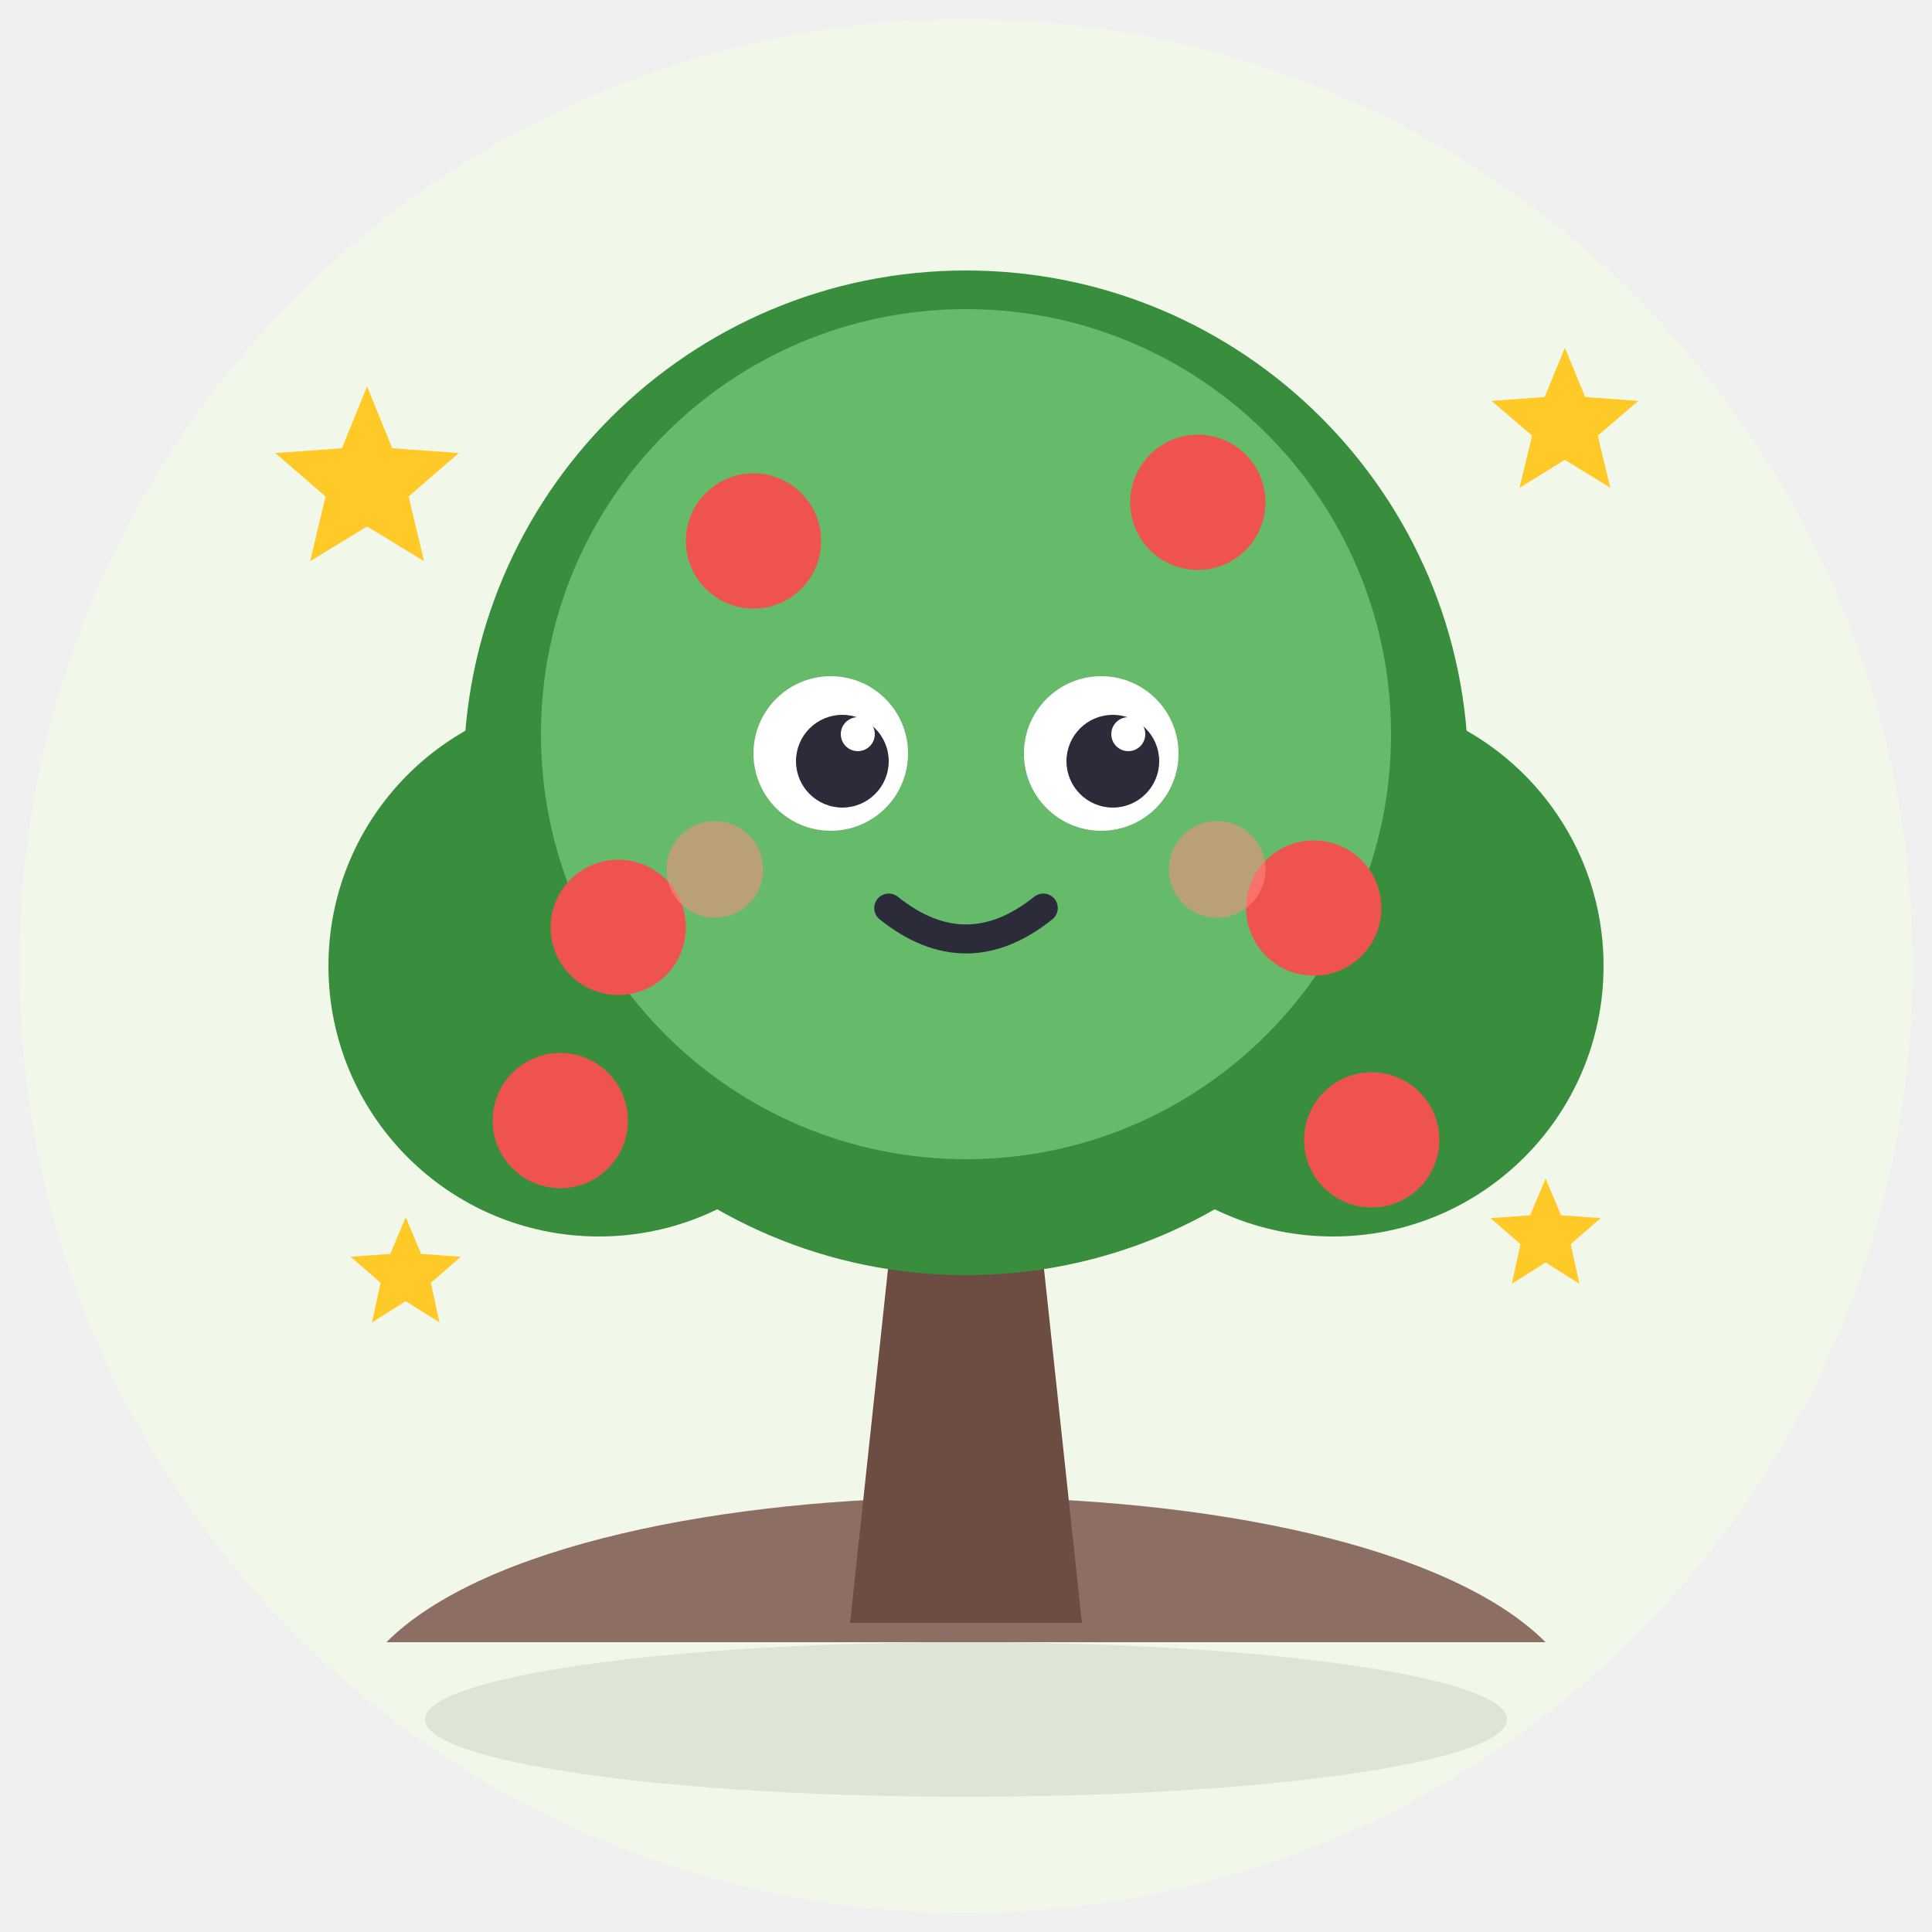
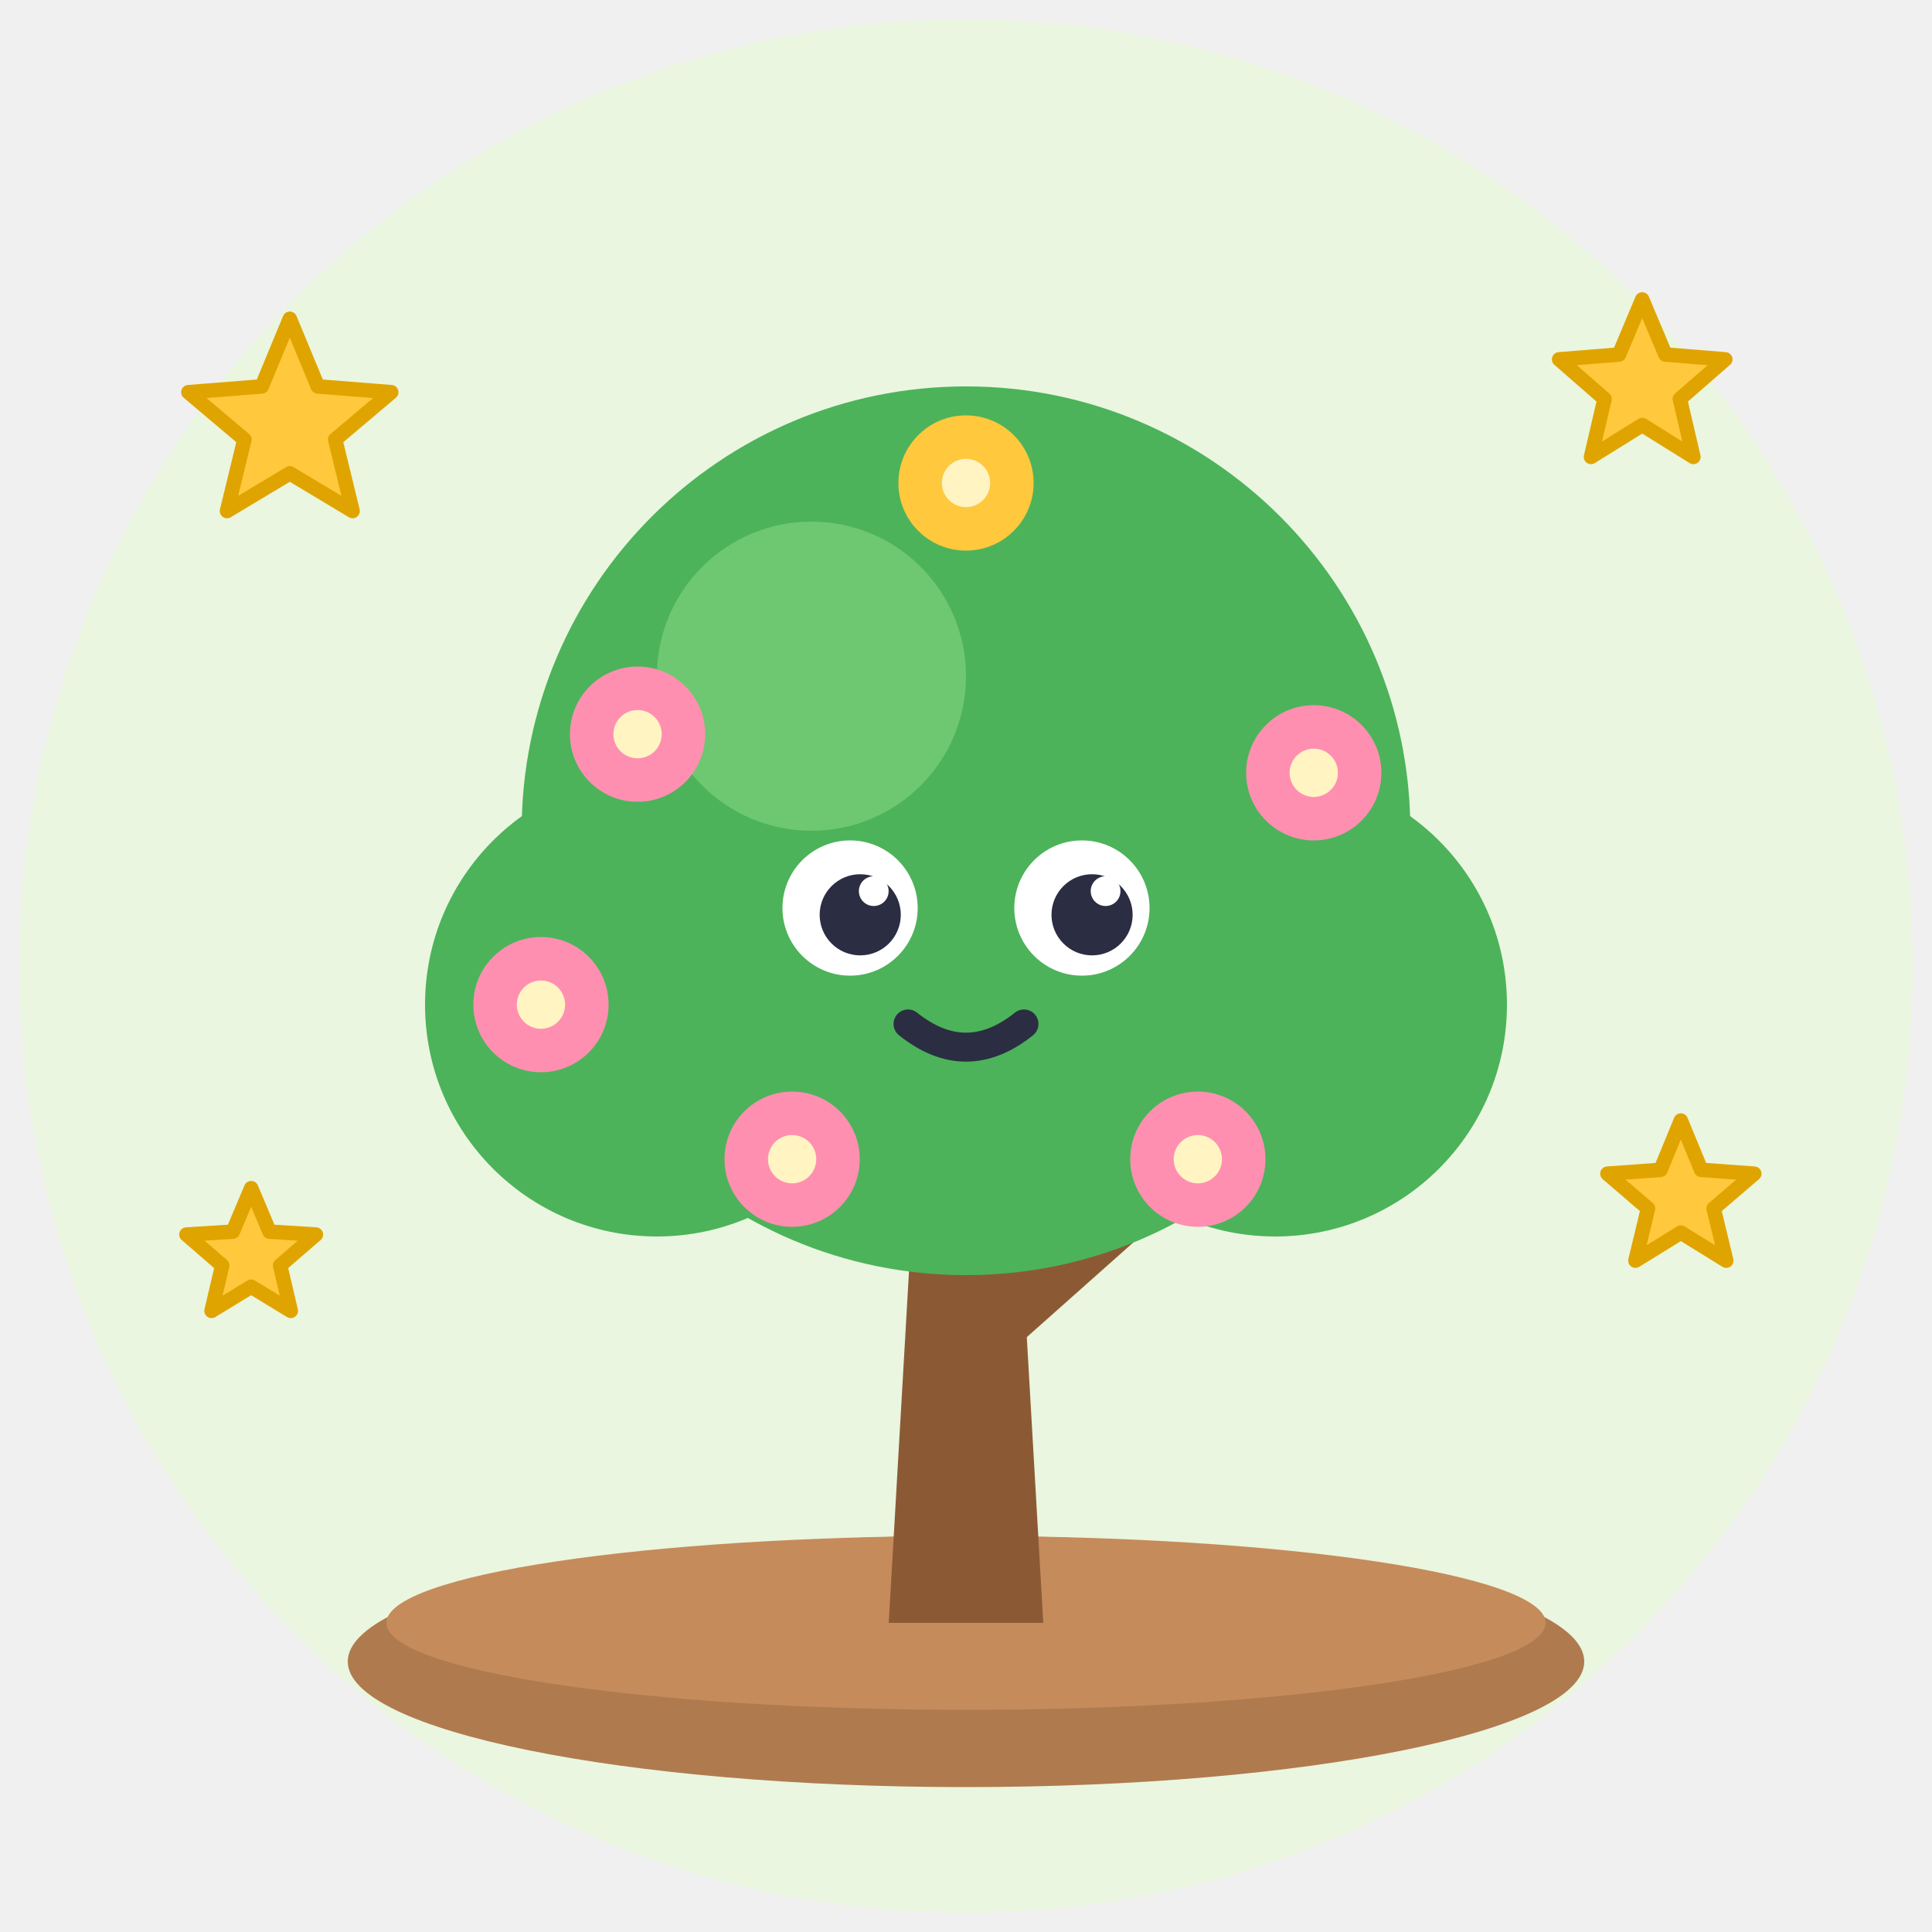
- <svg xmlns="http://www.w3.org/2000/svg" viewBox="0 0 200 200" role="img" aria-label="Tohum: Meyveli ağaç">
-   <circle cx="100" cy="100" r="98" fill="#f1f8e9" />
-   <ellipse cx="100" cy="178" rx="56" ry="8" fill="#000" opacity=".08" />
-   <polygon points="38.0,40.0 40.6,46.4 47.5,46.9 42.3,51.4 43.9,58.1 38.0,54.5 32.1,58.1 33.7,51.4 28.5,46.9 35.4,46.4" fill="#ffca28" />
-   <polygon points="162.0,36.0 164.1,41.1 169.6,41.5 165.4,45.1 166.7,50.5 162.0,47.6 157.3,50.5 158.6,45.1 154.4,41.5 159.9,41.1" fill="#ffca28" />
-   <polygon points="160.0,122.0 161.6,125.8 165.7,126.1 162.6,128.8 163.5,132.9 160.0,130.7 156.5,132.9 157.4,128.8 154.3,126.1 158.4,125.8" fill="#ffca28" />
-   <polygon points="42.0,126.0 43.6,129.8 47.7,130.1 44.6,132.8 45.5,136.9 42.0,134.7 38.5,136.9 39.4,132.8 36.3,130.1 40.4,129.8" fill="#ffca28" />
-   <path d="M40 170 C60 150 140 150 160 170Z" fill="#8d6e63" />
-   <path d="M88 168 L94 112 L106 112 L112 168Z" fill="#6d4c41" />
-   <circle cx="100" cy="80" r="52" fill="#388e3c" />
-   <circle cx="62" cy="100" r="28" fill="#388e3c" />
-   <circle cx="138" cy="100" r="28" fill="#388e3c" />
-   <circle cx="100" cy="76" r="44" fill="#66bb6a" />
-   <circle cx="64" cy="96" r="7" fill="#ef5350" />
-   <circle cx="136" cy="94" r="7" fill="#ef5350" />
-   <circle cx="78" cy="56" r="7" fill="#ef5350" />
-   <circle cx="124" cy="52" r="7" fill="#ef5350" />
-   <circle cx="58" cy="116" r="7" fill="#ef5350" />
-   <circle cx="142" cy="118" r="7" fill="#ef5350" />
-   <circle cx="86" cy="78" r="8" fill="#fff" />
-   <circle cx="87.2" cy="78.8" r="4.8" fill="#2b2b3a" />
-   <circle cx="88.8" cy="76" r="1.76" fill="#fff" />
-   <circle cx="114" cy="78" r="8" fill="#fff" />
-   <circle cx="115.2" cy="78.8" r="4.8" fill="#2b2b3a" />
-   <circle cx="116.8" cy="76" r="1.76" fill="#fff" />
-   <path d="M92 94 Q100 100.4 108 94" fill="none" stroke="#2b2b3a" stroke-width="3" stroke-linecap="round" />
-   <circle cx="74" cy="90" r="5" fill="#ff8a80" opacity=".55" />
-   <circle cx="126" cy="90" r="5" fill="#ff8a80" opacity=".55" />
+ <svg xmlns="http://www.w3.org/2000/svg" viewBox="0 0 200 200" role="img" aria-label="Tohum: Çiçekli ağaç">
+   <circle cx="100" cy="100" r="98" fill="#eaf6df" />
+   <ellipse cx="100" cy="172" rx="64" ry="13" fill="#b07a4f" />
+   <ellipse cx="100" cy="168" rx="60" ry="9" fill="#c68b5b" />
+   <path d="M92 168 L95 116 L105 116 L108 168Z" fill="#8b5a35" />
+   <path d="M100 140 L118 124" stroke="#8b5a35" stroke-width="6" stroke-linecap="round" />
+   <circle cx="100" cy="86" r="46" fill="#4cb35a" />
+   <circle cx="68" cy="104" r="24" fill="#4cb35a" />
+   <circle cx="132" cy="104" r="24" fill="#4cb35a" />
+   <circle cx="84" cy="70" r="16" fill="#7cd17a" opacity=".7" />
+   <circle cx="88" cy="94" r="7" fill="#fff" />
+   <circle cx="89.05" cy="94.7" r="4.2" fill="#2b2d42" />
+   <circle cx="90.45" cy="92.25" r="1.54" fill="#fff" />
+   <circle cx="112" cy="94" r="7" fill="#fff" />
+   <circle cx="113.05" cy="94.7" r="4.2" fill="#2b2d42" />
+   <circle cx="114.45" cy="92.25" r="1.54" fill="#fff" />
+   <path d="M94 106 Q100 110.8 106 106" fill="none" stroke="#2b2d42" stroke-width="3" stroke-linecap="round" />
+   <circle cx="66" cy="76" r="7" fill="#ff8fb1" />
+   <circle cx="66" cy="76" r="2.5" fill="#fff4c2" />
+   <circle cx="136" cy="80" r="7" fill="#ff8fb1" />
+   <circle cx="136" cy="80" r="2.5" fill="#fff4c2" />
+   <circle cx="82" cy="120" r="7" fill="#ff8fb1" />
+   <circle cx="82" cy="120" r="2.5" fill="#fff4c2" />
+   <circle cx="124" cy="120" r="7" fill="#ff8fb1" />
+   <circle cx="124" cy="120" r="2.5" fill="#fff4c2" />
+   <circle cx="100" cy="50" r="7" fill="#ffc83d" />
+   <circle cx="100" cy="50" r="2.5" fill="#fff4c2" />
+   <circle cx="56" cy="104" r="7" fill="#ff8fb1" />
+   <circle cx="56" cy="104" r="2.5" fill="#fff4c2" />
+   <polygon points="30.0,33.0 32.9,40.0 40.5,40.6 34.7,45.5 36.5,52.9 30.0,49.0 23.5,52.9 25.3,45.5 19.5,40.6 27.1,40.0" fill="#ffc83d" stroke="#e0a400" stroke-width="1.5" stroke-linejoin="round" />
+   <polygon points="170.0,31.0 172.4,36.7 178.6,37.2 173.9,41.3 175.3,47.3 170.0,44.0 164.7,47.3 166.1,41.3 161.4,37.2 167.6,36.7" fill="#ffc83d" stroke="#e0a400" stroke-width="1.5" stroke-linejoin="round" />
+   <polygon points="26.0,123.0 27.9,127.5 32.7,127.8 29.0,131.0 30.1,135.7 26.0,133.2 21.9,135.7 23.0,131.0 19.3,127.8 24.1,127.5" fill="#ffc83d" stroke="#e0a400" stroke-width="1.5" stroke-linejoin="round" />
+   <polygon points="174.0,116.0 176.1,121.1 181.6,121.5 177.4,125.1 178.7,130.5 174.0,127.6 169.3,130.5 170.6,125.1 166.4,121.5 171.9,121.1" fill="#ffc83d" stroke="#e0a400" stroke-width="1.5" stroke-linejoin="round" />
</svg>
